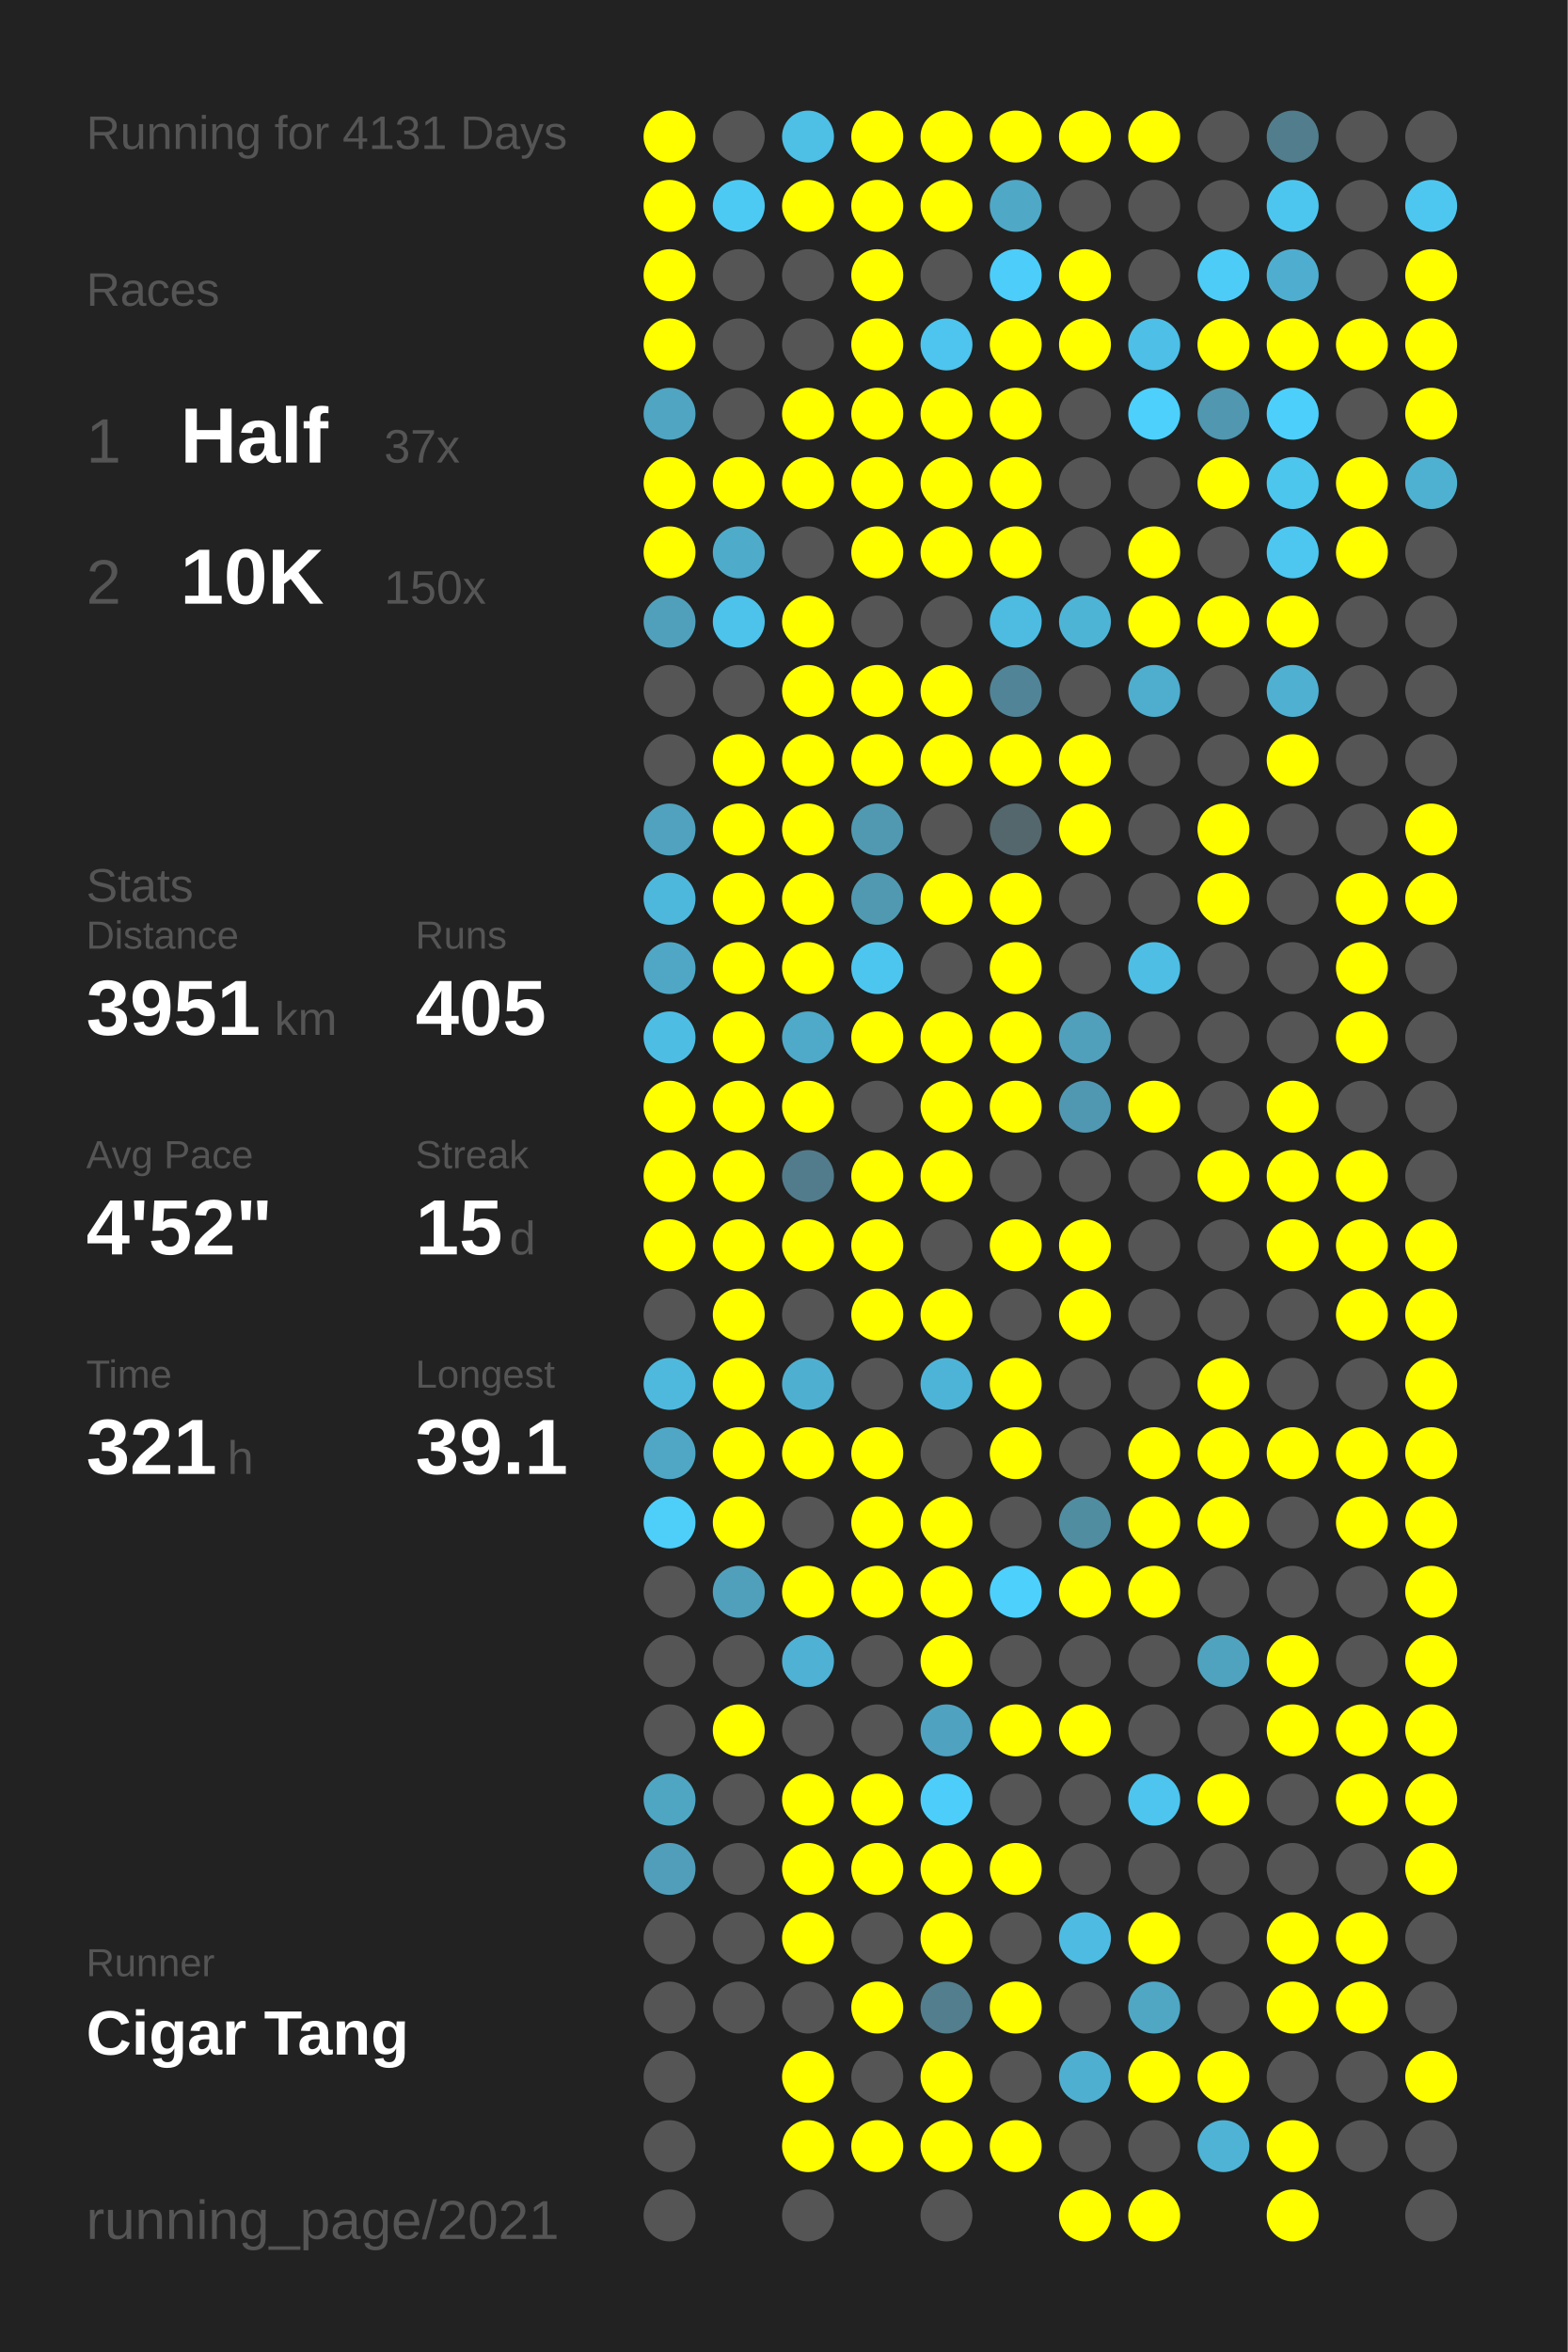
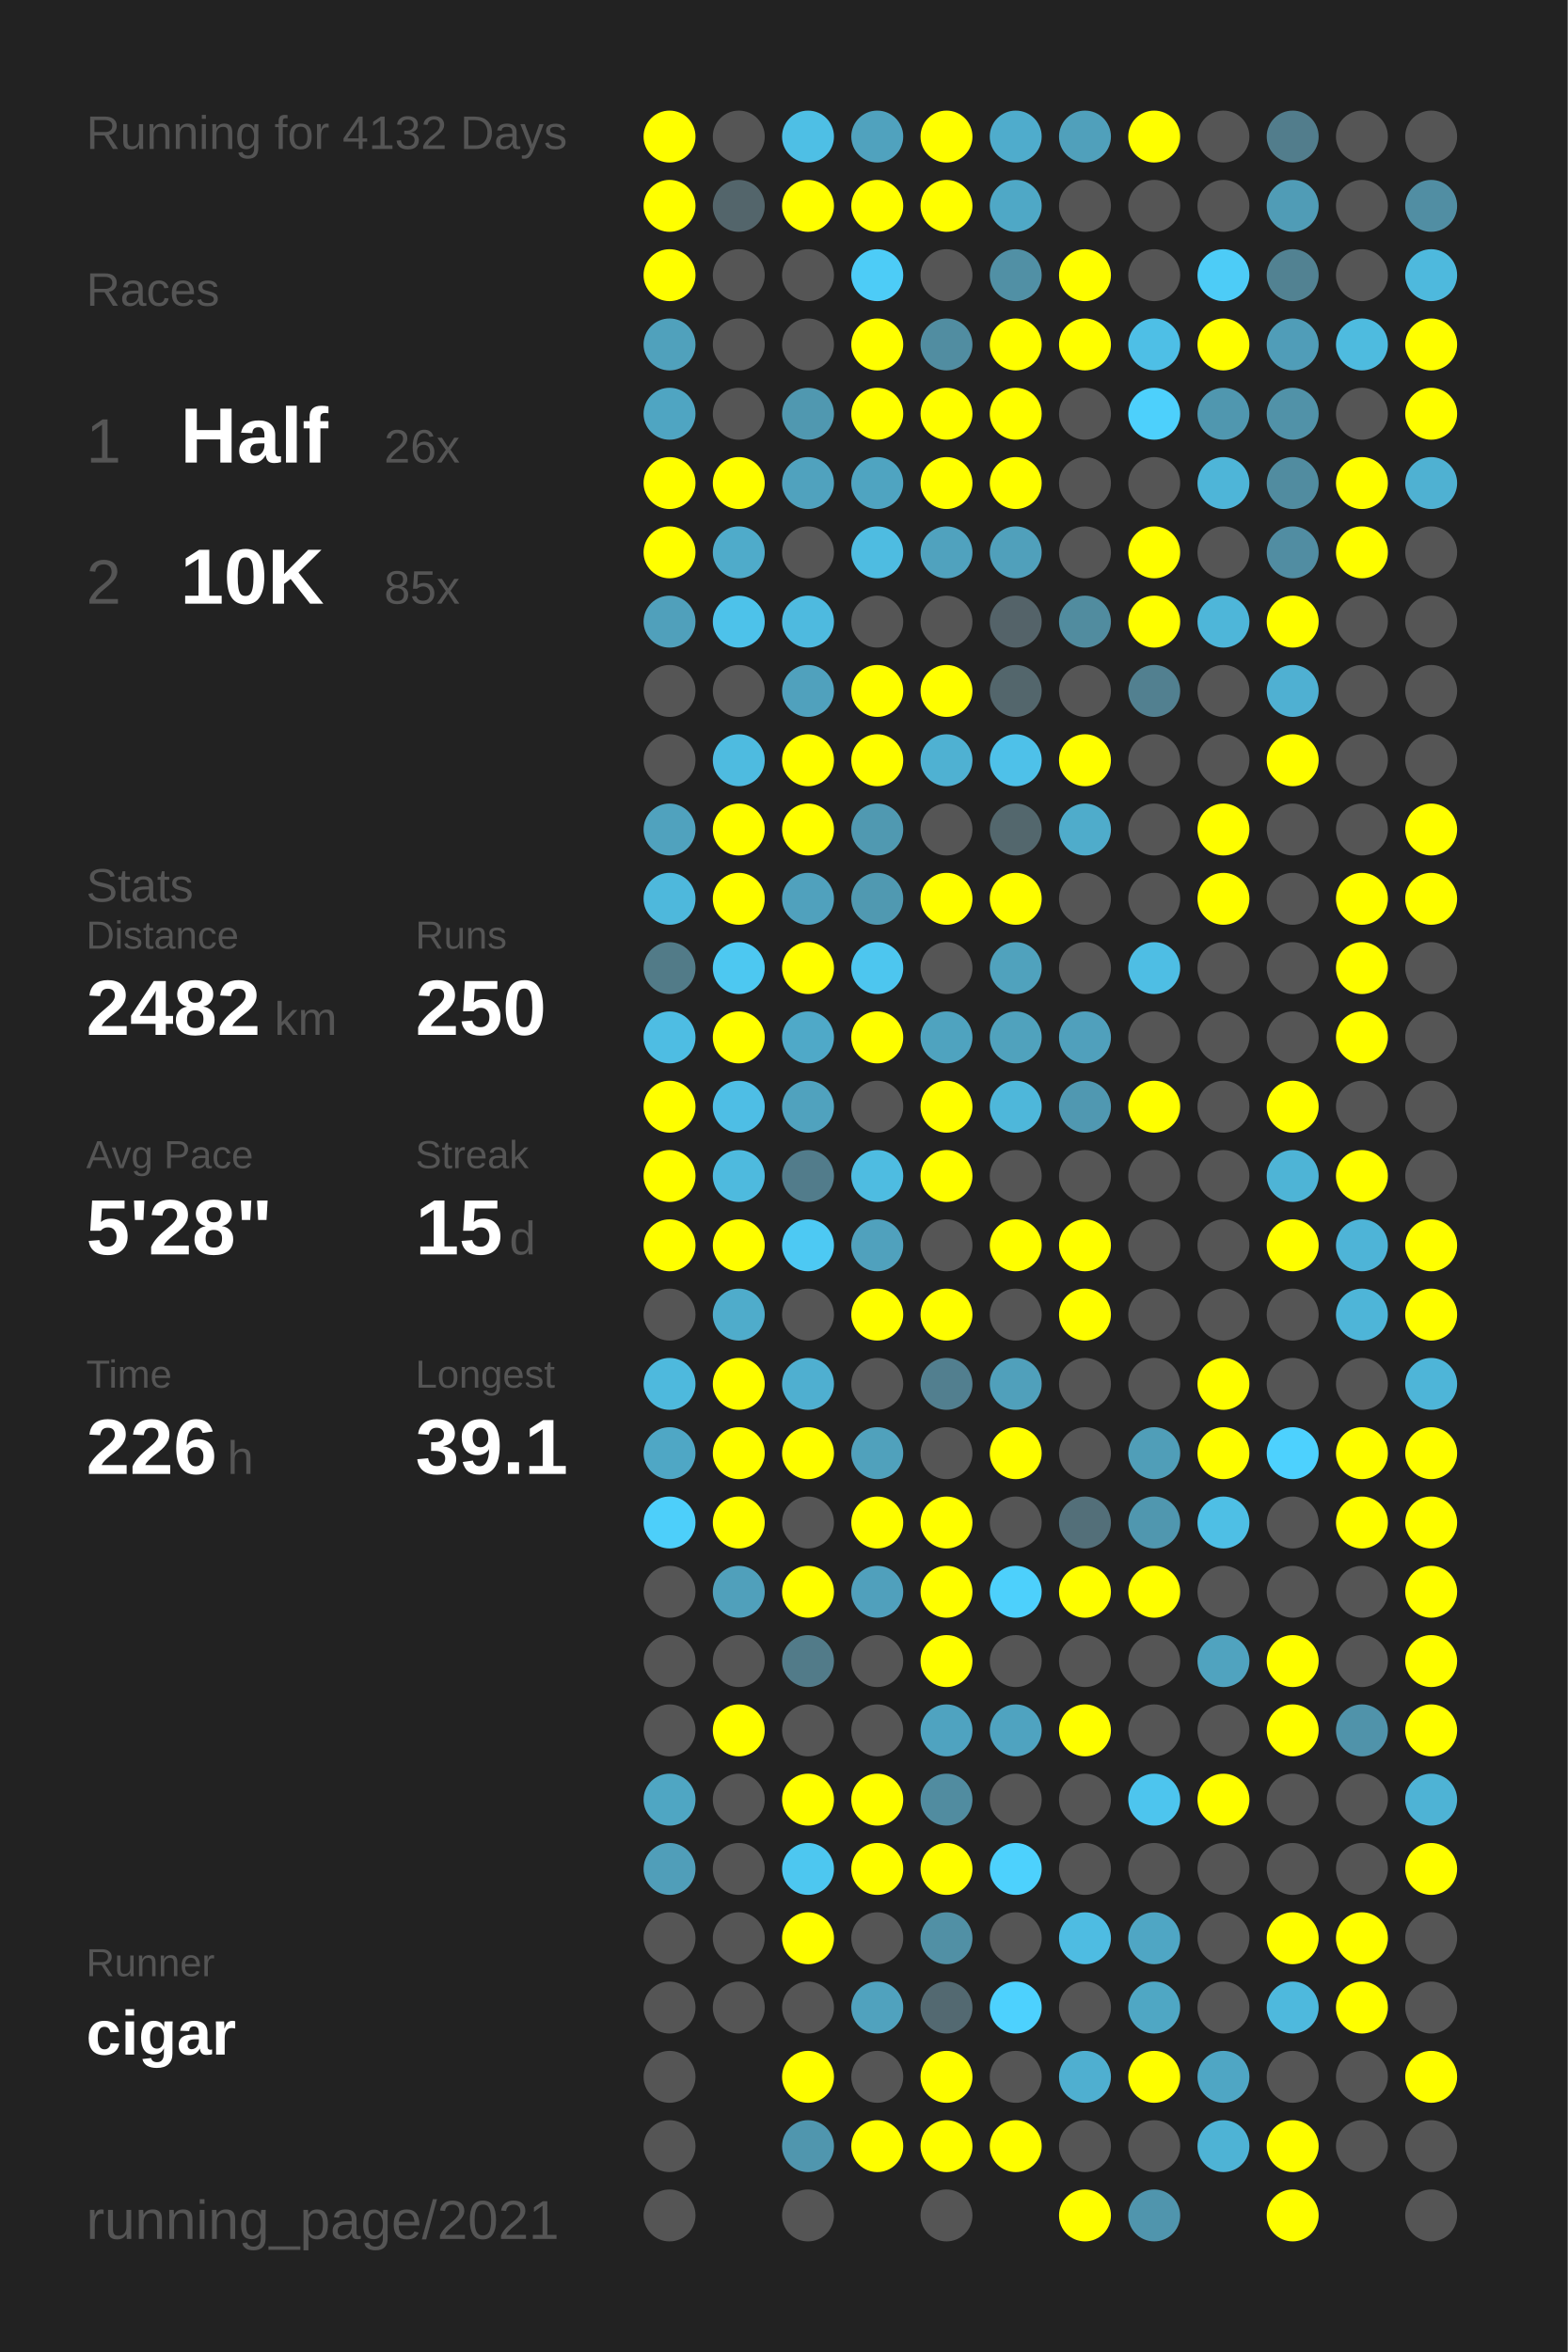
<svg xmlns="http://www.w3.org/2000/svg" baseProfile="full" height="300mm" version="1.1" viewBox="0,0,200,300" width="200mm">
  <defs />
  <rect fill="#222222" height="300" width="200" x="0" y="0" />
-   <text fill="#555555" style="font-size:6px; font-family:Arial;" x="11" y="19">Running for 4131 Days</text>
+   <text fill="#555555" style="font-size:6px; font-family:Arial;" x="11" y="19">Running for 4132 Days</text>
  <text fill="#555555" style="font-size:6px; font-family:Arial;" x="11" y="39">Races</text>
  <text fill="#555555" style="font-size:8px; font-family:Arial;" x="11" y="59">1</text>
  <text fill="#FFFFFF" style="font-size:10px; font-family:Arial; font-weight:bold;" x="23" y="59">Half</text>
-   <text fill="#555555" style="font-size:6px; font-family:Arial;" x="49" y="59">37x</text>
+   <text fill="#555555" style="font-size:6px; font-family:Arial;" x="49" y="59">26x</text>
  <text fill="#555555" style="font-size:8px; font-family:Arial;" x="11" y="77">2</text>
  <text fill="#FFFFFF" style="font-size:10px; font-family:Arial; font-weight:bold;" x="23" y="77">10K</text>
-   <text fill="#555555" style="font-size:6px; font-family:Arial;" x="49" y="77">150x</text>
+   <text fill="#555555" style="font-size:6px; font-family:Arial;" x="49" y="77">85x</text>
  <text fill="#555555" style="font-size:6px; font-family:Arial;" x="11" y="115">Stats</text>
  <text fill="#555555" style="font-size:5px; font-family:Arial;" x="11" y="121">Distance</text>
-   <text fill="#FFFFFF" style="font-size:10px; font-family:Arial; font-weight:bold;" x="11" y="132">3951</text>
+   <text fill="#FFFFFF" style="font-size:10px; font-family:Arial; font-weight:bold;" x="11" y="132">2482</text>
  <text fill="#555555" style="font-size:6px; font-family:Arial;" x="35" y="132">km</text>
  <text fill="#555555" style="font-size:5px; font-family:Arial;" x="53" y="121">Runs</text>
-   <text fill="#FFFFFF" style="font-size:10px; font-family:Arial; font-weight:bold;" x="53" y="132">405</text>
+   <text fill="#FFFFFF" style="font-size:10px; font-family:Arial; font-weight:bold;" x="53" y="132">250</text>
  <text fill="#555555" style="font-size:5px; font-family:Arial;" x="11" y="149">Avg Pace</text>
-   <text fill="#FFFFFF" style="font-size:10px; font-family:Arial; font-weight:bold;" x="11" y="160">4'52"</text>
+   <text fill="#FFFFFF" style="font-size:10px; font-family:Arial; font-weight:bold;" x="11" y="160">5'28"</text>
  <text fill="#555555" style="font-size:5px; font-family:Arial;" x="53" y="149">Streak</text>
  <text fill="#FFFFFF" style="font-size:10px; font-family:Arial; font-weight:bold;" x="53" y="160">15</text>
  <text fill="#555555" style="font-size:6px; font-family:Arial;" x="65" y="160">d</text>
  <text fill="#555555" style="font-size:5px; font-family:Arial;" x="11" y="177">Time</text>
-   <text fill="#FFFFFF" style="font-size:10px; font-family:Arial; font-weight:bold;" x="11" y="188">321</text>
+   <text fill="#FFFFFF" style="font-size:10px; font-family:Arial; font-weight:bold;" x="11" y="188">226</text>
  <text fill="#555555" style="font-size:6px; font-family:Arial;" x="29" y="188">h</text>
  <text fill="#555555" style="font-size:5px; font-family:Arial;" x="53" y="177">Longest</text>
  <text fill="#FFFFFF" style="font-size:10px; font-family:Arial; font-weight:bold;" x="53" y="188">39.1</text>
  <text fill="#555555" style="font-size:5px; font-family:Arial;" x="11" y="252.065">Runner</text>
-   <text fill="#FFFFFF" style="font-size:8px; font-family:Arial; font-weight:bold;" x="11" y="262.065">Cigar Tang</text>
+   <text fill="#FFFFFF" style="font-size:8px; font-family:Arial; font-weight:bold;" x="11" y="262.065">cigar</text>
  <text fill="#555555" style="font-size:7px; font-family:Arial;" x="11" y="285.581">running_page/2021</text>
  <circle cx="85.417" cy="17.419" fill="#FFFF00" r="3.312" />
  <circle cx="85.417" cy="26.258" fill="#FFFF00" r="3.312" />
  <circle cx="85.417" cy="35.097" fill="#FFFF00" r="3.312" />
-   <circle cx="85.417" cy="43.935" fill="#FFFF00" r="3.312" />
+   <circle cx="85.417" cy="43.935" fill="#50a1bc" r="3.312" />
  <circle cx="85.417" cy="52.774" fill="#4fa5c2" r="3.312" />
  <circle cx="85.417" cy="61.613" fill="#FFFF00" r="3.312" />
  <circle cx="85.417" cy="70.452" fill="#FFFF00" r="3.312" />
  <circle cx="85.417" cy="79.29" fill="#50a0bb" r="3.312" />
  <circle cx="85.417" cy="88.129" fill="#555555" r="3.312" />
  <circle cx="85.417" cy="96.968" fill="#555555" r="3.312" />
  <circle cx="85.417" cy="105.806" fill="#50a2be" r="3.312" />
  <circle cx="85.417" cy="114.645" fill="#4eb8dc" r="3.312" />
-   <circle cx="85.417" cy="123.484" fill="#4fa7c5" r="3.312" />
+   <circle cx="85.417" cy="123.484" fill="#527b88" r="3.312" />
  <circle cx="85.417" cy="132.323" fill="#4ebde3" r="3.312" />
  <circle cx="85.417" cy="141.161" fill="#FFFF00" r="3.312" />
  <circle cx="85.417" cy="150" fill="#FFFF00" r="3.312" />
  <circle cx="85.417" cy="158.839" fill="#FFFF00" r="3.312" />
  <circle cx="85.417" cy="167.677" fill="#555555" r="3.312" />
  <circle cx="85.417" cy="176.516" fill="#4eb9dd" r="3.312" />
  <circle cx="85.417" cy="185.355" fill="#4fa7c5" r="3.312" />
  <circle cx="85.417" cy="194.194" fill="#4dcffa" r="3.312" />
  <circle cx="85.417" cy="203.032" fill="#555555" r="3.312" />
  <circle cx="85.417" cy="211.871" fill="#555555" r="3.312" />
  <circle cx="85.417" cy="220.71" fill="#555555" r="3.312" />
  <circle cx="85.417" cy="229.548" fill="#4fa6c3" r="3.312" />
  <circle cx="85.417" cy="238.387" fill="#509eb9" r="3.312" />
  <circle cx="85.417" cy="247.226" fill="#555555" r="3.312" />
  <circle cx="85.417" cy="256.065" fill="#555555" r="3.312" />
  <circle cx="85.417" cy="264.903" fill="#555555" r="3.312" />
  <circle cx="85.417" cy="273.742" fill="#555555" r="3.312" />
  <circle cx="85.417" cy="282.581" fill="#555555" r="3.312" />
  <circle cx="94.25" cy="17.419" fill="#555555" r="3.312" />
-   <circle cx="94.25" cy="26.258" fill="#4dcaf4" r="3.312" />
+   <circle cx="94.25" cy="26.258" fill="#53656b" r="3.312" />
  <circle cx="94.25" cy="35.097" fill="#555555" r="3.312" />
  <circle cx="94.25" cy="43.935" fill="#555555" r="3.312" />
  <circle cx="94.25" cy="52.774" fill="#555555" r="3.312" />
  <circle cx="94.25" cy="61.613" fill="#FFFF00" r="3.312" />
  <circle cx="94.25" cy="70.452" fill="#4fabca" r="3.312" />
  <circle cx="94.25" cy="79.29" fill="#4dc2ea" r="3.312" />
  <circle cx="94.25" cy="88.129" fill="#555555" r="3.312" />
-   <circle cx="94.25" cy="96.968" fill="#FFFF00" r="3.312" />
+   <circle cx="94.25" cy="96.968" fill="#4ebbe0" r="3.312" />
  <circle cx="94.25" cy="105.806" fill="#FFFF00" r="3.312" />
  <circle cx="94.25" cy="114.645" fill="#FFFF00" r="3.312" />
-   <circle cx="94.25" cy="123.484" fill="#FFFF00" r="3.312" />
+   <circle cx="94.25" cy="123.484" fill="#4dc8f1" r="3.312" />
  <circle cx="94.25" cy="132.323" fill="#FFFF00" r="3.312" />
-   <circle cx="94.25" cy="141.161" fill="#FFFF00" r="3.312" />
-   <circle cx="94.25" cy="150" fill="#FFFF00" r="3.312" />
+   <circle cx="94.25" cy="141.161" fill="#4ebee5" r="3.312" />
+   <circle cx="94.25" cy="150" fill="#4ebade" r="3.312" />
  <circle cx="94.25" cy="158.839" fill="#FFFF00" r="3.312" />
-   <circle cx="94.25" cy="167.677" fill="#FFFF00" r="3.312" />
+   <circle cx="94.25" cy="167.677" fill="#4faccb" r="3.312" />
  <circle cx="94.25" cy="176.516" fill="#FFFF00" r="3.312" />
  <circle cx="94.25" cy="185.355" fill="#FFFF00" r="3.312" />
  <circle cx="94.25" cy="194.194" fill="#FFFF00" r="3.312" />
  <circle cx="94.25" cy="203.032" fill="#50a0bb" r="3.312" />
  <circle cx="94.25" cy="211.871" fill="#555555" r="3.312" />
  <circle cx="94.25" cy="220.71" fill="#FFFF00" r="3.312" />
  <circle cx="94.25" cy="229.548" fill="#555555" r="3.312" />
  <circle cx="94.25" cy="238.387" fill="#555555" r="3.312" />
  <circle cx="94.25" cy="247.226" fill="#555555" r="3.312" />
  <circle cx="94.25" cy="256.065" fill="#555555" r="3.312" />
  <circle cx="103.083" cy="17.419" fill="#4ebfe5" r="3.312" />
  <circle cx="103.083" cy="26.258" fill="#FFFF00" r="3.312" />
  <circle cx="103.083" cy="35.097" fill="#555555" r="3.312" />
  <circle cx="103.083" cy="43.935" fill="#555555" r="3.312" />
-   <circle cx="103.083" cy="52.774" fill="#FFFF00" r="3.312" />
-   <circle cx="103.083" cy="61.613" fill="#FFFF00" r="3.312" />
+   <circle cx="103.083" cy="52.774" fill="#5098b0" r="3.312" />
+   <circle cx="103.083" cy="61.613" fill="#50a2be" r="3.312" />
  <circle cx="103.083" cy="70.452" fill="#555555" r="3.312" />
-   <circle cx="103.083" cy="79.29" fill="#FFFF00" r="3.312" />
-   <circle cx="103.083" cy="88.129" fill="#FFFF00" r="3.312" />
+   <circle cx="103.083" cy="79.29" fill="#4ebadf" r="3.312" />
+   <circle cx="103.083" cy="88.129" fill="#50a1bd" r="3.312" />
  <circle cx="103.083" cy="96.968" fill="#FFFF00" r="3.312" />
  <circle cx="103.083" cy="105.806" fill="#FFFF00" r="3.312" />
-   <circle cx="103.083" cy="114.645" fill="#FFFF00" r="3.312" />
+   <circle cx="103.083" cy="114.645" fill="#50a1bd" r="3.312" />
  <circle cx="103.083" cy="123.484" fill="#FFFF00" r="3.312" />
  <circle cx="103.083" cy="132.323" fill="#4fa9c8" r="3.312" />
-   <circle cx="103.083" cy="141.161" fill="#FFFF00" r="3.312" />
+   <circle cx="103.083" cy="141.161" fill="#50a2be" r="3.312" />
  <circle cx="103.083" cy="150" fill="#527c8b" r="3.312" />
-   <circle cx="103.083" cy="158.839" fill="#FFFF00" r="3.312" />
+   <circle cx="103.083" cy="158.839" fill="#4dc9f3" r="3.312" />
  <circle cx="103.083" cy="167.677" fill="#555555" r="3.312" />
  <circle cx="103.083" cy="176.516" fill="#4fafd0" r="3.312" />
  <circle cx="103.083" cy="185.355" fill="#FFFF00" r="3.312" />
  <circle cx="103.083" cy="194.194" fill="#555555" r="3.312" />
  <circle cx="103.083" cy="203.032" fill="#FFFF00" r="3.312" />
-   <circle cx="103.083" cy="211.871" fill="#4fb1d3" r="3.312" />
+   <circle cx="103.083" cy="211.871" fill="#527b89" r="3.312" />
  <circle cx="103.083" cy="220.71" fill="#555555" r="3.312" />
  <circle cx="103.083" cy="229.548" fill="#FFFF00" r="3.312" />
-   <circle cx="103.083" cy="238.387" fill="#FFFF00" r="3.312" />
+   <circle cx="103.083" cy="238.387" fill="#4dc7f0" r="3.312" />
  <circle cx="103.083" cy="247.226" fill="#FFFF00" r="3.312" />
  <circle cx="103.083" cy="256.065" fill="#555555" r="3.312" />
  <circle cx="103.083" cy="264.903" fill="#FFFF00" r="3.312" />
-   <circle cx="103.083" cy="273.742" fill="#FFFF00" r="3.312" />
+   <circle cx="103.083" cy="273.742" fill="#5096ae" r="3.312" />
  <circle cx="103.083" cy="282.581" fill="#555555" r="3.312" />
-   <circle cx="111.917" cy="17.419" fill="#FFFF00" r="3.312" />
+   <circle cx="111.917" cy="17.419" fill="#50a2be" r="3.312" />
  <circle cx="111.917" cy="26.258" fill="#FFFF00" r="3.312" />
-   <circle cx="111.917" cy="35.097" fill="#FFFF00" r="3.312" />
+   <circle cx="111.917" cy="35.097" fill="#4dccf7" r="3.312" />
  <circle cx="111.917" cy="43.935" fill="#FFFF00" r="3.312" />
  <circle cx="111.917" cy="52.774" fill="#FFFF00" r="3.312" />
-   <circle cx="111.917" cy="61.613" fill="#FFFF00" r="3.312" />
-   <circle cx="111.917" cy="70.452" fill="#FFFF00" r="3.312" />
+   <circle cx="111.917" cy="61.613" fill="#4fa4c1" r="3.312" />
+   <circle cx="111.917" cy="70.452" fill="#4ebce1" r="3.312" />
  <circle cx="111.917" cy="79.29" fill="#555555" r="3.312" />
  <circle cx="111.917" cy="88.129" fill="#FFFF00" r="3.312" />
  <circle cx="111.917" cy="96.968" fill="#FFFF00" r="3.312" />
  <circle cx="111.917" cy="105.806" fill="#5099b1" r="3.312" />
  <circle cx="111.917" cy="114.645" fill="#5099b1" r="3.312" />
  <circle cx="111.917" cy="123.484" fill="#4dc6ef" r="3.312" />
  <circle cx="111.917" cy="132.323" fill="#FFFF00" r="3.312" />
  <circle cx="111.917" cy="141.161" fill="#555555" r="3.312" />
-   <circle cx="111.917" cy="150" fill="#FFFF00" r="3.312" />
-   <circle cx="111.917" cy="158.839" fill="#FFFF00" r="3.312" />
+   <circle cx="111.917" cy="150" fill="#4ebce1" r="3.312" />
+   <circle cx="111.917" cy="158.839" fill="#50a1bd" r="3.312" />
  <circle cx="111.917" cy="167.677" fill="#FFFF00" r="3.312" />
  <circle cx="111.917" cy="176.516" fill="#555555" r="3.312" />
-   <circle cx="111.917" cy="185.355" fill="#FFFF00" r="3.312" />
+   <circle cx="111.917" cy="185.355" fill="#50a1bc" r="3.312" />
  <circle cx="111.917" cy="194.194" fill="#FFFF00" r="3.312" />
-   <circle cx="111.917" cy="203.032" fill="#FFFF00" r="3.312" />
+   <circle cx="111.917" cy="203.032" fill="#50a0bc" r="3.312" />
  <circle cx="111.917" cy="211.871" fill="#555555" r="3.312" />
  <circle cx="111.917" cy="220.71" fill="#555555" r="3.312" />
  <circle cx="111.917" cy="229.548" fill="#FFFF00" r="3.312" />
  <circle cx="111.917" cy="238.387" fill="#FFFF00" r="3.312" />
  <circle cx="111.917" cy="247.226" fill="#555555" r="3.312" />
-   <circle cx="111.917" cy="256.065" fill="#FFFF00" r="3.312" />
+   <circle cx="111.917" cy="256.065" fill="#50a2be" r="3.312" />
  <circle cx="111.917" cy="264.903" fill="#555555" r="3.312" />
  <circle cx="111.917" cy="273.742" fill="#FFFF00" r="3.312" />
  <circle cx="120.75" cy="17.419" fill="#FFFF00" r="3.312" />
  <circle cx="120.75" cy="26.258" fill="#FFFF00" r="3.312" />
  <circle cx="120.75" cy="35.097" fill="#555555" r="3.312" />
-   <circle cx="120.75" cy="43.935" fill="#4dc5ee" r="3.312" />
+   <circle cx="120.75" cy="43.935" fill="#518da1" r="3.312" />
  <circle cx="120.75" cy="52.774" fill="#FFFF00" r="3.312" />
  <circle cx="120.75" cy="61.613" fill="#FFFF00" r="3.312" />
-   <circle cx="120.75" cy="70.452" fill="#FFFF00" r="3.312" />
+   <circle cx="120.75" cy="70.452" fill="#50a2be" r="3.312" />
  <circle cx="120.75" cy="79.29" fill="#555555" r="3.312" />
  <circle cx="120.75" cy="88.129" fill="#FFFF00" r="3.312" />
-   <circle cx="120.75" cy="96.968" fill="#FFFF00" r="3.312" />
+   <circle cx="120.75" cy="96.968" fill="#4fb1d2" r="3.312" />
  <circle cx="120.75" cy="105.806" fill="#555555" r="3.312" />
  <circle cx="120.75" cy="114.645" fill="#FFFF00" r="3.312" />
  <circle cx="120.75" cy="123.484" fill="#555555" r="3.312" />
-   <circle cx="120.75" cy="132.323" fill="#FFFF00" r="3.312" />
+   <circle cx="120.75" cy="132.323" fill="#4fa3bf" r="3.312" />
  <circle cx="120.75" cy="141.161" fill="#FFFF00" r="3.312" />
  <circle cx="120.75" cy="150" fill="#FFFF00" r="3.312" />
  <circle cx="120.75" cy="158.839" fill="#555555" r="3.312" />
  <circle cx="120.75" cy="167.677" fill="#FFFF00" r="3.312" />
-   <circle cx="120.75" cy="176.516" fill="#4eb4d7" r="3.312" />
+   <circle cx="120.75" cy="176.516" fill="#527f8f" r="3.312" />
  <circle cx="120.75" cy="185.355" fill="#555555" r="3.312" />
  <circle cx="120.75" cy="194.194" fill="#FFFF00" r="3.312" />
  <circle cx="120.75" cy="203.032" fill="#FFFF00" r="3.312" />
  <circle cx="120.75" cy="211.871" fill="#FFFF00" r="3.312" />
  <circle cx="120.75" cy="220.71" fill="#4fa3c0" r="3.312" />
-   <circle cx="120.75" cy="229.548" fill="#4dcefa" r="3.312" />
+   <circle cx="120.75" cy="229.548" fill="#518ca0" r="3.312" />
  <circle cx="120.75" cy="238.387" fill="#FFFF00" r="3.312" />
-   <circle cx="120.75" cy="247.226" fill="#FFFF00" r="3.312" />
-   <circle cx="120.75" cy="256.065" fill="#527e8d" r="3.312" />
+   <circle cx="120.75" cy="247.226" fill="#5190a5" r="3.312" />
+   <circle cx="120.75" cy="256.065" fill="#536971" r="3.312" />
  <circle cx="120.75" cy="264.903" fill="#FFFF00" r="3.312" />
  <circle cx="120.75" cy="273.742" fill="#FFFF00" r="3.312" />
  <circle cx="120.75" cy="282.581" fill="#555555" r="3.312" />
-   <circle cx="129.583" cy="17.419" fill="#FFFF00" r="3.312" />
+   <circle cx="129.583" cy="17.419" fill="#4faccc" r="3.312" />
  <circle cx="129.583" cy="26.258" fill="#4fa8c6" r="3.312" />
-   <circle cx="129.583" cy="35.097" fill="#4dcdf9" r="3.312" />
+   <circle cx="129.583" cy="35.097" fill="#5190a5" r="3.312" />
  <circle cx="129.583" cy="43.935" fill="#FFFF00" r="3.312" />
  <circle cx="129.583" cy="52.774" fill="#FFFF00" r="3.312" />
  <circle cx="129.583" cy="61.613" fill="#FFFF00" r="3.312" />
-   <circle cx="129.583" cy="70.452" fill="#FFFF00" r="3.312" />
-   <circle cx="129.583" cy="79.29" fill="#4ebbe0" r="3.312" />
-   <circle cx="129.583" cy="88.129" fill="#518496" r="3.312" />
-   <circle cx="129.583" cy="96.968" fill="#FFFF00" r="3.312" />
+   <circle cx="129.583" cy="70.452" fill="#50a0bb" r="3.312" />
+   <circle cx="129.583" cy="79.29" fill="#546369" r="3.312" />
+   <circle cx="129.583" cy="88.129" fill="#53666c" r="3.312" />
+   <circle cx="129.583" cy="96.968" fill="#4ec1e9" r="3.312" />
  <circle cx="129.583" cy="105.806" fill="#53676d" r="3.312" />
  <circle cx="129.583" cy="114.645" fill="#FFFF00" r="3.312" />
-   <circle cx="129.583" cy="123.484" fill="#FFFF00" r="3.312" />
-   <circle cx="129.583" cy="132.323" fill="#FFFF00" r="3.312" />
-   <circle cx="129.583" cy="141.161" fill="#FFFF00" r="3.312" />
+   <circle cx="129.583" cy="123.484" fill="#50a2bd" r="3.312" />
+   <circle cx="129.583" cy="132.323" fill="#50a2bd" r="3.312" />
+   <circle cx="129.583" cy="141.161" fill="#4eb7da" r="3.312" />
  <circle cx="129.583" cy="150" fill="#555555" r="3.312" />
  <circle cx="129.583" cy="158.839" fill="#FFFF00" r="3.312" />
  <circle cx="129.583" cy="167.677" fill="#555555" r="3.312" />
-   <circle cx="129.583" cy="176.516" fill="#FFFF00" r="3.312" />
+   <circle cx="129.583" cy="176.516" fill="#50a0bb" r="3.312" />
  <circle cx="129.583" cy="185.355" fill="#FFFF00" r="3.312" />
  <circle cx="129.583" cy="194.194" fill="#555555" r="3.312" />
  <circle cx="129.583" cy="203.032" fill="#4dd0fc" r="3.312" />
  <circle cx="129.583" cy="211.871" fill="#555555" r="3.312" />
-   <circle cx="129.583" cy="220.71" fill="#FFFF00" r="3.312" />
+   <circle cx="129.583" cy="220.71" fill="#4fa3c0" r="3.312" />
  <circle cx="129.583" cy="229.548" fill="#555555" r="3.312" />
-   <circle cx="129.583" cy="238.387" fill="#FFFF00" r="3.312" />
+   <circle cx="129.583" cy="238.387" fill="#4dd1fd" r="3.312" />
  <circle cx="129.583" cy="247.226" fill="#555555" r="3.312" />
-   <circle cx="129.583" cy="256.065" fill="#FFFF00" r="3.312" />
+   <circle cx="129.583" cy="256.065" fill="#4dd1fe" r="3.312" />
  <circle cx="129.583" cy="264.903" fill="#555555" r="3.312" />
  <circle cx="129.583" cy="273.742" fill="#FFFF00" r="3.312" />
-   <circle cx="138.417" cy="17.419" fill="#FFFF00" r="3.312" />
+   <circle cx="138.417" cy="17.419" fill="#50a0bb" r="3.312" />
  <circle cx="138.417" cy="26.258" fill="#555555" r="3.312" />
  <circle cx="138.417" cy="35.097" fill="#FFFF00" r="3.312" />
  <circle cx="138.417" cy="43.935" fill="#FFFF00" r="3.312" />
  <circle cx="138.417" cy="52.774" fill="#555555" r="3.312" />
  <circle cx="138.417" cy="61.613" fill="#555555" r="3.312" />
  <circle cx="138.417" cy="70.452" fill="#555555" r="3.312" />
-   <circle cx="138.417" cy="79.29" fill="#4eb4d6" r="3.312" />
+   <circle cx="138.417" cy="79.29" fill="#518c9f" r="3.312" />
  <circle cx="138.417" cy="88.129" fill="#555555" r="3.312" />
  <circle cx="138.417" cy="96.968" fill="#FFFF00" r="3.312" />
-   <circle cx="138.417" cy="105.806" fill="#FFFF00" r="3.312" />
+   <circle cx="138.417" cy="105.806" fill="#4faccb" r="3.312" />
  <circle cx="138.417" cy="114.645" fill="#555555" r="3.312" />
  <circle cx="138.417" cy="123.484" fill="#555555" r="3.312" />
  <circle cx="138.417" cy="132.323" fill="#50a0bc" r="3.312" />
  <circle cx="138.417" cy="141.161" fill="#5098b1" r="3.312" />
  <circle cx="138.417" cy="150" fill="#555555" r="3.312" />
  <circle cx="138.417" cy="158.839" fill="#FFFF00" r="3.312" />
  <circle cx="138.417" cy="167.677" fill="#FFFF00" r="3.312" />
  <circle cx="138.417" cy="176.516" fill="#555555" r="3.312" />
  <circle cx="138.417" cy="185.355" fill="#555555" r="3.312" />
-   <circle cx="138.417" cy="194.194" fill="#518da1" r="3.312" />
+   <circle cx="138.417" cy="194.194" fill="#536f79" r="3.312" />
  <circle cx="138.417" cy="203.032" fill="#FFFF00" r="3.312" />
  <circle cx="138.417" cy="211.871" fill="#555555" r="3.312" />
  <circle cx="138.417" cy="220.71" fill="#FFFF00" r="3.312" />
  <circle cx="138.417" cy="229.548" fill="#555555" r="3.312" />
  <circle cx="138.417" cy="238.387" fill="#555555" r="3.312" />
  <circle cx="138.417" cy="247.226" fill="#4ebce2" r="3.312" />
  <circle cx="138.417" cy="256.065" fill="#555555" r="3.312" />
  <circle cx="138.417" cy="264.903" fill="#4fafd0" r="3.312" />
  <circle cx="138.417" cy="273.742" fill="#555555" r="3.312" />
  <circle cx="138.417" cy="282.581" fill="#FFFF00" r="3.312" />
  <circle cx="147.25" cy="17.419" fill="#FFFF00" r="3.312" />
  <circle cx="147.25" cy="26.258" fill="#555555" r="3.312" />
  <circle cx="147.25" cy="35.097" fill="#555555" r="3.312" />
  <circle cx="147.25" cy="43.935" fill="#4ebfe6" r="3.312" />
  <circle cx="147.25" cy="52.774" fill="#4dd0fc" r="3.312" />
  <circle cx="147.25" cy="61.613" fill="#555555" r="3.312" />
  <circle cx="147.25" cy="70.452" fill="#FFFF00" r="3.312" />
  <circle cx="147.25" cy="79.29" fill="#FFFF00" r="3.312" />
-   <circle cx="147.25" cy="88.129" fill="#4fadcd" r="3.312" />
+   <circle cx="147.25" cy="88.129" fill="#528090" r="3.312" />
  <circle cx="147.25" cy="96.968" fill="#555555" r="3.312" />
  <circle cx="147.25" cy="105.806" fill="#555555" r="3.312" />
  <circle cx="147.25" cy="114.645" fill="#555555" r="3.312" />
  <circle cx="147.25" cy="123.484" fill="#4ebee4" r="3.312" />
  <circle cx="147.25" cy="132.323" fill="#555555" r="3.312" />
  <circle cx="147.25" cy="141.161" fill="#FFFF00" r="3.312" />
  <circle cx="147.25" cy="150" fill="#555555" r="3.312" />
  <circle cx="147.25" cy="158.839" fill="#555555" r="3.312" />
  <circle cx="147.25" cy="167.677" fill="#555555" r="3.312" />
  <circle cx="147.25" cy="176.516" fill="#555555" r="3.312" />
-   <circle cx="147.25" cy="185.355" fill="#FFFF00" r="3.312" />
-   <circle cx="147.25" cy="194.194" fill="#FFFF00" r="3.312" />
+   <circle cx="147.25" cy="185.355" fill="#509eb8" r="3.312" />
+   <circle cx="147.25" cy="194.194" fill="#5097af" r="3.312" />
  <circle cx="147.25" cy="203.032" fill="#FFFF00" r="3.312" />
  <circle cx="147.25" cy="211.871" fill="#555555" r="3.312" />
  <circle cx="147.25" cy="220.71" fill="#555555" r="3.312" />
  <circle cx="147.25" cy="229.548" fill="#4dc5ee" r="3.312" />
  <circle cx="147.25" cy="238.387" fill="#555555" r="3.312" />
-   <circle cx="147.25" cy="247.226" fill="#FFFF00" r="3.312" />
+   <circle cx="147.25" cy="247.226" fill="#4fa6c4" r="3.312" />
  <circle cx="147.25" cy="256.065" fill="#4fa7c4" r="3.312" />
  <circle cx="147.25" cy="264.903" fill="#FFFF00" r="3.312" />
  <circle cx="147.25" cy="273.742" fill="#555555" r="3.312" />
-   <circle cx="147.25" cy="282.581" fill="#FFFF00" r="3.312" />
+   <circle cx="147.25" cy="282.581" fill="#5095ad" r="3.312" />
  <circle cx="156.083" cy="17.419" fill="#555555" r="3.312" />
  <circle cx="156.083" cy="26.258" fill="#555555" r="3.312" />
  <circle cx="156.083" cy="35.097" fill="#4dccf7" r="3.312" />
  <circle cx="156.083" cy="43.935" fill="#FFFF00" r="3.312" />
  <circle cx="156.083" cy="52.774" fill="#5097af" r="3.312" />
-   <circle cx="156.083" cy="61.613" fill="#FFFF00" r="3.312" />
+   <circle cx="156.083" cy="61.613" fill="#4eb5d8" r="3.312" />
  <circle cx="156.083" cy="70.452" fill="#555555" r="3.312" />
-   <circle cx="156.083" cy="79.29" fill="#FFFF00" r="3.312" />
+   <circle cx="156.083" cy="79.29" fill="#4eb6d9" r="3.312" />
  <circle cx="156.083" cy="88.129" fill="#555555" r="3.312" />
  <circle cx="156.083" cy="96.968" fill="#555555" r="3.312" />
  <circle cx="156.083" cy="105.806" fill="#FFFF00" r="3.312" />
  <circle cx="156.083" cy="114.645" fill="#FFFF00" r="3.312" />
  <circle cx="156.083" cy="123.484" fill="#555555" r="3.312" />
  <circle cx="156.083" cy="132.323" fill="#555555" r="3.312" />
  <circle cx="156.083" cy="141.161" fill="#555555" r="3.312" />
-   <circle cx="156.083" cy="150" fill="#FFFF00" r="3.312" />
+   <circle cx="156.083" cy="150" fill="#555555" r="3.312" />
  <circle cx="156.083" cy="158.839" fill="#555555" r="3.312" />
  <circle cx="156.083" cy="167.677" fill="#555555" r="3.312" />
  <circle cx="156.083" cy="176.516" fill="#FFFF00" r="3.312" />
  <circle cx="156.083" cy="185.355" fill="#FFFF00" r="3.312" />
-   <circle cx="156.083" cy="194.194" fill="#FFFF00" r="3.312" />
+   <circle cx="156.083" cy="194.194" fill="#4ebfe5" r="3.312" />
  <circle cx="156.083" cy="203.032" fill="#555555" r="3.312" />
  <circle cx="156.083" cy="211.871" fill="#50a3bf" r="3.312" />
  <circle cx="156.083" cy="220.71" fill="#555555" r="3.312" />
  <circle cx="156.083" cy="229.548" fill="#FFFF00" r="3.312" />
  <circle cx="156.083" cy="238.387" fill="#555555" r="3.312" />
  <circle cx="156.083" cy="247.226" fill="#555555" r="3.312" />
  <circle cx="156.083" cy="256.065" fill="#555555" r="3.312" />
-   <circle cx="156.083" cy="264.903" fill="#FFFF00" r="3.312" />
+   <circle cx="156.083" cy="264.903" fill="#4fa6c4" r="3.312" />
  <circle cx="156.083" cy="273.742" fill="#4eb3d5" r="3.312" />
  <circle cx="164.917" cy="17.419" fill="#527d8c" r="3.312" />
-   <circle cx="164.917" cy="26.258" fill="#4dc6ef" r="3.312" />
-   <circle cx="164.917" cy="35.097" fill="#4faecf" r="3.312" />
-   <circle cx="164.917" cy="43.935" fill="#FFFF00" r="3.312" />
-   <circle cx="164.917" cy="52.774" fill="#4dcffc" r="3.312" />
-   <circle cx="164.917" cy="61.613" fill="#4dc6ee" r="3.312" />
-   <circle cx="164.917" cy="70.452" fill="#4dc7f0" r="3.312" />
+   <circle cx="164.917" cy="26.258" fill="#509cb6" r="3.312" />
+   <circle cx="164.917" cy="35.097" fill="#528292" r="3.312" />
+   <circle cx="164.917" cy="43.935" fill="#509db8" r="3.312" />
+   <circle cx="164.917" cy="52.774" fill="#5192a8" r="3.312" />
+   <circle cx="164.917" cy="61.613" fill="#518ca0" r="3.312" />
+   <circle cx="164.917" cy="70.452" fill="#518da2" r="3.312" />
  <circle cx="164.917" cy="79.29" fill="#FFFF00" r="3.312" />
  <circle cx="164.917" cy="88.129" fill="#4fb0d2" r="3.312" />
  <circle cx="164.917" cy="96.968" fill="#FFFF00" r="3.312" />
  <circle cx="164.917" cy="105.806" fill="#555555" r="3.312" />
  <circle cx="164.917" cy="114.645" fill="#555555" r="3.312" />
  <circle cx="164.917" cy="123.484" fill="#555555" r="3.312" />
  <circle cx="164.917" cy="132.323" fill="#555555" r="3.312" />
  <circle cx="164.917" cy="141.161" fill="#FFFF00" r="3.312" />
-   <circle cx="164.917" cy="150" fill="#FFFF00" r="3.312" />
+   <circle cx="164.917" cy="150" fill="#4eb4d6" r="3.312" />
  <circle cx="164.917" cy="158.839" fill="#FFFF00" r="3.312" />
  <circle cx="164.917" cy="167.677" fill="#555555" r="3.312" />
  <circle cx="164.917" cy="176.516" fill="#555555" r="3.312" />
-   <circle cx="164.917" cy="185.355" fill="#FFFF00" r="3.312" />
+   <circle cx="164.917" cy="185.355" fill="#4dd1fe" r="3.312" />
  <circle cx="164.917" cy="194.194" fill="#555555" r="3.312" />
  <circle cx="164.917" cy="203.032" fill="#555555" r="3.312" />
  <circle cx="164.917" cy="211.871" fill="#FFFF00" r="3.312" />
  <circle cx="164.917" cy="220.71" fill="#FFFF00" r="3.312" />
  <circle cx="164.917" cy="229.548" fill="#555555" r="3.312" />
  <circle cx="164.917" cy="238.387" fill="#555555" r="3.312" />
  <circle cx="164.917" cy="247.226" fill="#FFFF00" r="3.312" />
-   <circle cx="164.917" cy="256.065" fill="#FFFF00" r="3.312" />
+   <circle cx="164.917" cy="256.065" fill="#4eb9dd" r="3.312" />
  <circle cx="164.917" cy="264.903" fill="#555555" r="3.312" />
  <circle cx="164.917" cy="273.742" fill="#FFFF00" r="3.312" />
  <circle cx="164.917" cy="282.581" fill="#FFFF00" r="3.312" />
  <circle cx="173.75" cy="17.419" fill="#555555" r="3.312" />
  <circle cx="173.75" cy="26.258" fill="#555555" r="3.312" />
  <circle cx="173.75" cy="35.097" fill="#555555" r="3.312" />
-   <circle cx="173.75" cy="43.935" fill="#FFFF00" r="3.312" />
+   <circle cx="173.75" cy="43.935" fill="#4ebbdf" r="3.312" />
  <circle cx="173.75" cy="52.774" fill="#555555" r="3.312" />
  <circle cx="173.75" cy="61.613" fill="#FFFF00" r="3.312" />
  <circle cx="173.75" cy="70.452" fill="#FFFF00" r="3.312" />
  <circle cx="173.75" cy="79.29" fill="#555555" r="3.312" />
  <circle cx="173.75" cy="88.129" fill="#555555" r="3.312" />
  <circle cx="173.75" cy="96.968" fill="#555555" r="3.312" />
  <circle cx="173.75" cy="105.806" fill="#555555" r="3.312" />
  <circle cx="173.75" cy="114.645" fill="#FFFF00" r="3.312" />
  <circle cx="173.75" cy="123.484" fill="#FFFF00" r="3.312" />
  <circle cx="173.75" cy="132.323" fill="#FFFF00" r="3.312" />
  <circle cx="173.75" cy="141.161" fill="#555555" r="3.312" />
  <circle cx="173.75" cy="150" fill="#FFFF00" r="3.312" />
-   <circle cx="173.75" cy="158.839" fill="#FFFF00" r="3.312" />
-   <circle cx="173.75" cy="167.677" fill="#FFFF00" r="3.312" />
+   <circle cx="173.75" cy="158.839" fill="#4eb4d7" r="3.312" />
+   <circle cx="173.75" cy="167.677" fill="#4eb5d8" r="3.312" />
  <circle cx="173.75" cy="176.516" fill="#555555" r="3.312" />
  <circle cx="173.75" cy="185.355" fill="#FFFF00" r="3.312" />
  <circle cx="173.75" cy="194.194" fill="#FFFF00" r="3.312" />
  <circle cx="173.75" cy="203.032" fill="#555555" r="3.312" />
  <circle cx="173.75" cy="211.871" fill="#555555" r="3.312" />
-   <circle cx="173.75" cy="220.71" fill="#FFFF00" r="3.312" />
-   <circle cx="173.75" cy="229.548" fill="#FFFF00" r="3.312" />
+   <circle cx="173.75" cy="220.71" fill="#5093aa" r="3.312" />
+   <circle cx="173.75" cy="229.548" fill="#555555" r="3.312" />
  <circle cx="173.75" cy="238.387" fill="#555555" r="3.312" />
  <circle cx="173.75" cy="247.226" fill="#FFFF00" r="3.312" />
  <circle cx="173.75" cy="256.065" fill="#FFFF00" r="3.312" />
  <circle cx="173.75" cy="264.903" fill="#555555" r="3.312" />
  <circle cx="173.75" cy="273.742" fill="#555555" r="3.312" />
  <circle cx="182.583" cy="17.419" fill="#555555" r="3.312" />
-   <circle cx="182.583" cy="26.258" fill="#4dc7f0" r="3.312" />
-   <circle cx="182.583" cy="35.097" fill="#FFFF00" r="3.312" />
+   <circle cx="182.583" cy="26.258" fill="#518ea3" r="3.312" />
+   <circle cx="182.583" cy="35.097" fill="#4eb9dd" r="3.312" />
  <circle cx="182.583" cy="43.935" fill="#FFFF00" r="3.312" />
  <circle cx="182.583" cy="52.774" fill="#FFFF00" r="3.312" />
  <circle cx="182.583" cy="61.613" fill="#4fb1d2" r="3.312" />
  <circle cx="182.583" cy="70.452" fill="#555555" r="3.312" />
  <circle cx="182.583" cy="79.29" fill="#555555" r="3.312" />
  <circle cx="182.583" cy="88.129" fill="#555555" r="3.312" />
  <circle cx="182.583" cy="96.968" fill="#555555" r="3.312" />
  <circle cx="182.583" cy="105.806" fill="#FFFF00" r="3.312" />
  <circle cx="182.583" cy="114.645" fill="#FFFF00" r="3.312" />
  <circle cx="182.583" cy="123.484" fill="#555555" r="3.312" />
  <circle cx="182.583" cy="132.323" fill="#555555" r="3.312" />
  <circle cx="182.583" cy="141.161" fill="#555555" r="3.312" />
  <circle cx="182.583" cy="150" fill="#555555" r="3.312" />
  <circle cx="182.583" cy="158.839" fill="#FFFF00" r="3.312" />
  <circle cx="182.583" cy="167.677" fill="#FFFF00" r="3.312" />
-   <circle cx="182.583" cy="176.516" fill="#FFFF00" r="3.312" />
+   <circle cx="182.583" cy="176.516" fill="#4eb5d8" r="3.312" />
  <circle cx="182.583" cy="185.355" fill="#FFFF00" r="3.312" />
  <circle cx="182.583" cy="194.194" fill="#FFFF00" r="3.312" />
  <circle cx="182.583" cy="203.032" fill="#FFFF00" r="3.312" />
  <circle cx="182.583" cy="211.871" fill="#FFFF00" r="3.312" />
  <circle cx="182.583" cy="220.71" fill="#FFFF00" r="3.312" />
-   <circle cx="182.583" cy="229.548" fill="#FFFF00" r="3.312" />
+   <circle cx="182.583" cy="229.548" fill="#4eb3d5" r="3.312" />
  <circle cx="182.583" cy="238.387" fill="#FFFF00" r="3.312" />
  <circle cx="182.583" cy="247.226" fill="#555555" r="3.312" />
  <circle cx="182.583" cy="256.065" fill="#555555" r="3.312" />
  <circle cx="182.583" cy="264.903" fill="#FFFF00" r="3.312" />
  <circle cx="182.583" cy="273.742" fill="#555555" r="3.312" />
  <circle cx="182.583" cy="282.581" fill="#555555" r="3.312" />
</svg>
